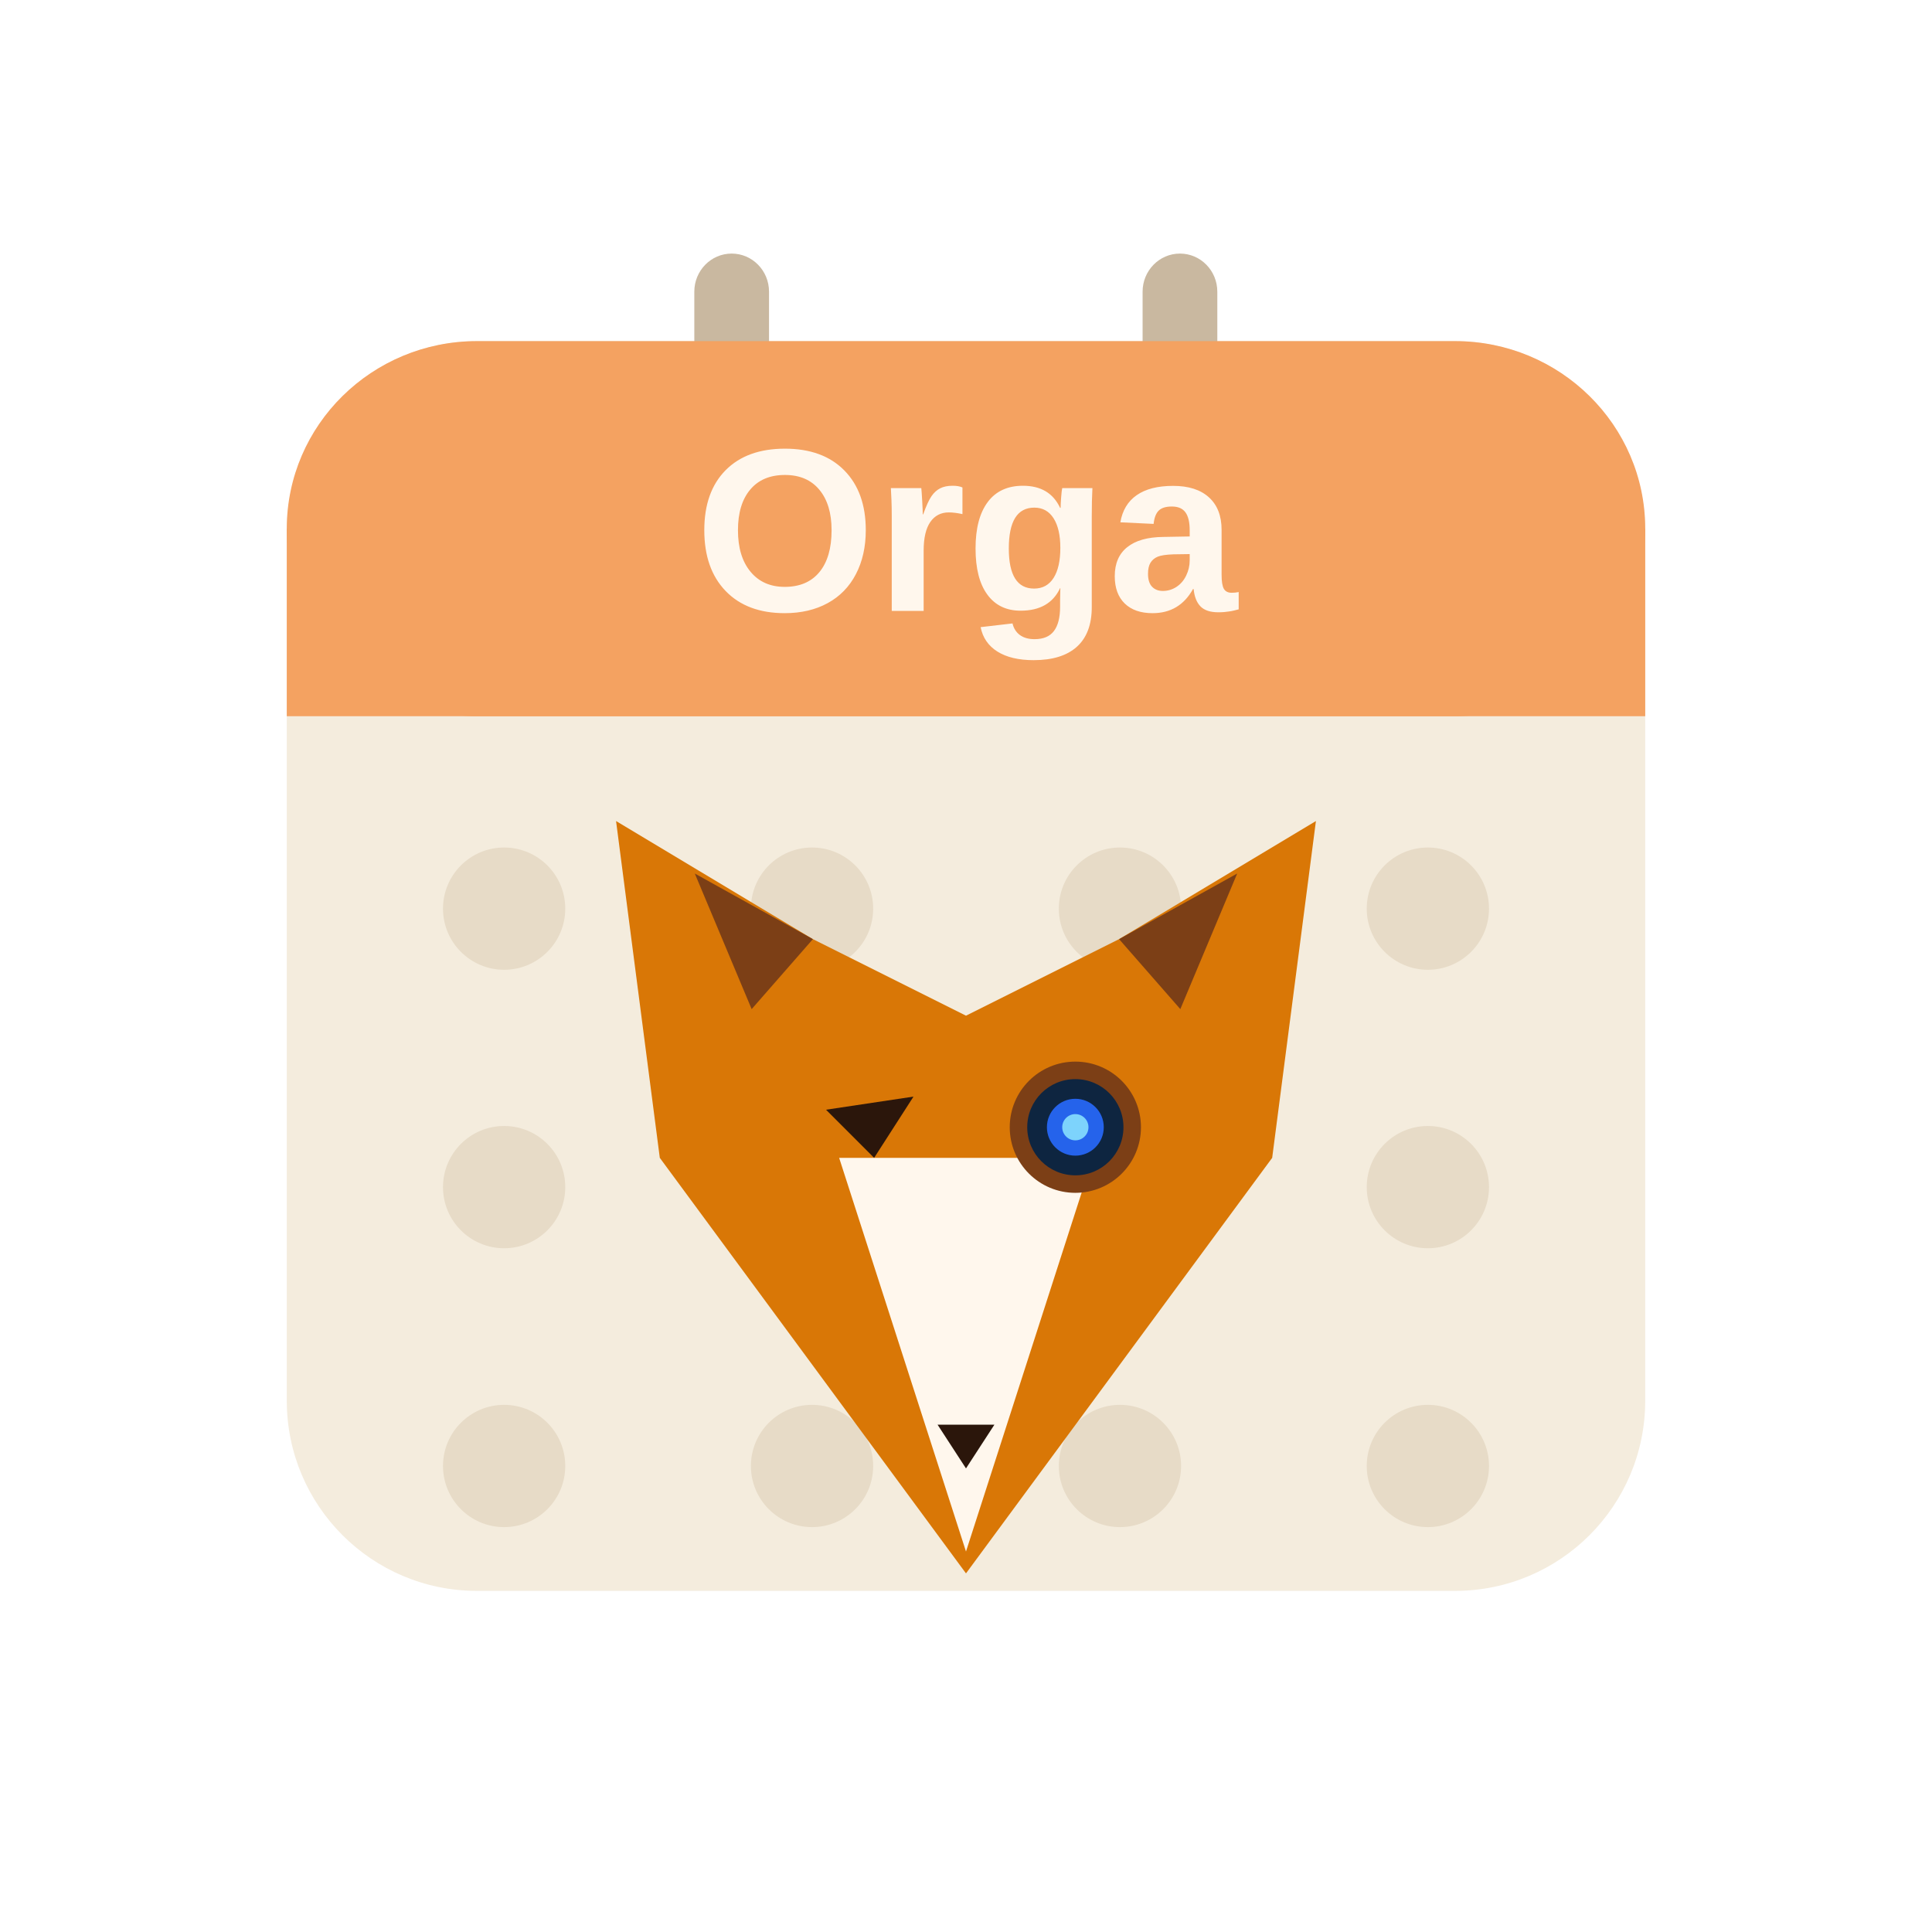
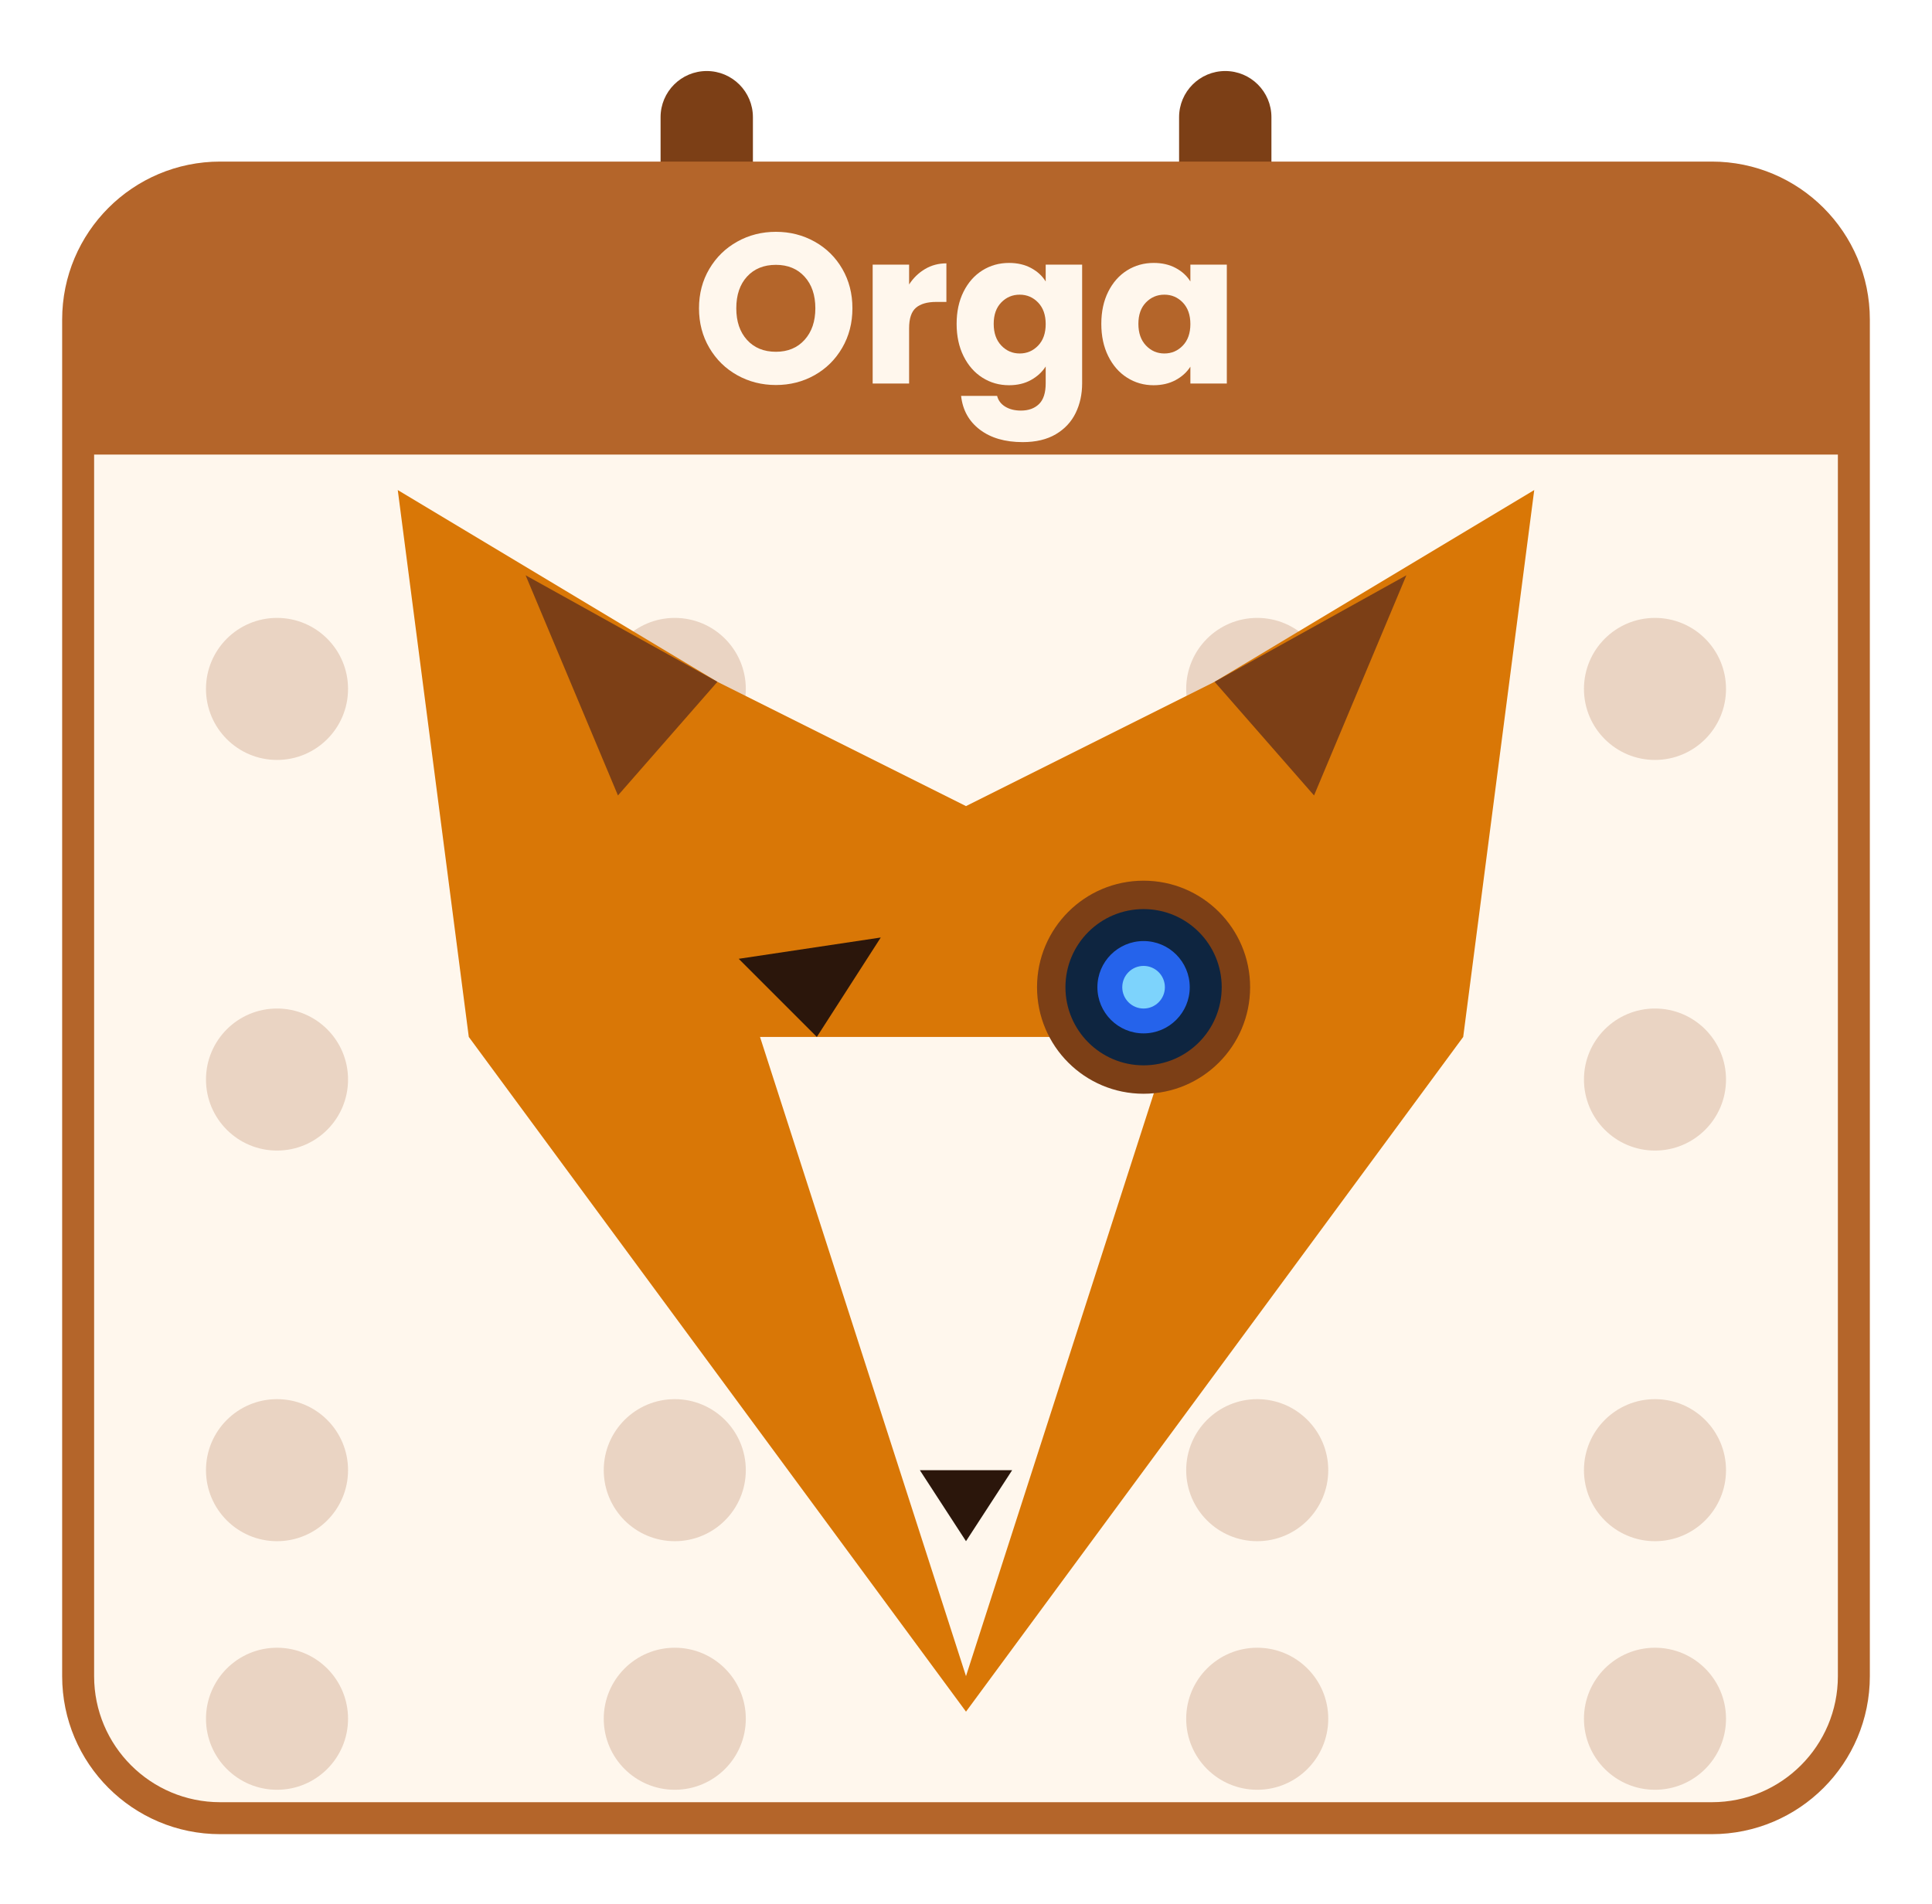
- <svg xmlns="http://www.w3.org/2000/svg" width="512" height="512" viewBox="0 0 512 512" font-family="Poppins,Arial,sans-serif">
-   <rect x="76.0" y="90.4" width="360.0" height="331.2" rx="50.4" fill="#F4ECDD" />
-   <rect x="184.0" y="67.2" width="19.8" height="53.0" rx="10.1" fill="#C9B8A0" />
-   <rect x="302.8" y="67.2" width="19.8" height="53.0" rx="10.1" fill="#C9B8A0" />
-   <rect x="76.0" y="90.4" width="360.0" height="99.4" rx="50.4" fill="#F4A261" />
-   <rect x="76.0" y="140.1" width="360.0" height="49.7" fill="#F4A261" />
-   <text x="256.0" y="161.9" text-anchor="middle" font-size="61.6" font-weight="800" font-family="Poppins,Arial" fill="#FFF7ED">Orga</text>
-   <circle cx="133.6" cy="240.8" r="16.2" fill="#E7DBC7" />
-   <circle cx="215.2" cy="240.8" r="16.2" fill="#E7DBC7" />
-   <circle cx="296.8" cy="240.8" r="16.2" fill="#E7DBC7" />
-   <circle cx="378.4" cy="240.8" r="16.2" fill="#E7DBC7" />
-   <circle cx="133.6" cy="314.6" r="16.2" fill="#E7DBC7" />
-   <circle cx="215.2" cy="314.6" r="16.2" fill="#E7DBC7" />
-   <circle cx="296.8" cy="314.6" r="16.2" fill="#E7DBC7" />
-   <circle cx="378.4" cy="314.6" r="16.2" fill="#E7DBC7" />
-   <circle cx="133.6" cy="388.5" r="16.2" fill="#E7DBC7" />
-   <circle cx="215.2" cy="388.5" r="16.2" fill="#E7DBC7" />
-   <circle cx="296.8" cy="388.5" r="16.2" fill="#E7DBC7" />
-   <circle cx="378.4" cy="388.5" r="16.2" fill="#E7DBC7" />
-   <g transform="translate(107.62,161.94) scale(0.5796)">
+ <svg xmlns="http://www.w3.org/2000/svg" viewBox="-16 -42 544 536">
+   <g transform="translate(0.000,0.000) scale(1)">
+     <g>
+       <rect x="170" y="-22" width="26" height="58" rx="13" fill="#7C3F16" />
+       <rect x="316" y="-22" width="26" height="58" rx="13" fill="#7C3F16" />
+       <rect x="6" y="8" width="500" height="462" rx="40" fill="#FFF7ED" stroke="#B4652A" stroke-width="9" />
+       <path d="M6,48 A40,40 0 0 1 46,8 H466 A40,40 0 0 1 506,48 V86 H6 Z" fill="#B4652A" />
+       <path transform="translate(178.840,66.000) scale(0.06,-0.06)" fill="#FFF7ED" d="M33 353Q33 456 81.5 538.0Q130 620 212.5 666.0Q295 712 394 712Q493 712 575.5 666.0Q658 620 705.5 538.0Q753 456 753 353Q753 250 705.0 167.5Q657 85 575.0 39.0Q493 -7 394 -7Q295 -7 212.5 39.0Q130 85 81.5 167.5Q33 250 33 353ZM579 353Q579 446 528.5 501.5Q478 557 394 557Q309 557 258.5 502.0Q208 447 208 353Q208 260 258.5 204.5Q309 149 394 149Q478 149 528.5 205.0Q579 261 579 353Z" />
+       <path transform="translate(226.000,66.000) scale(0.06,-0.06)" fill="#FFF7ED" d="M408 564V383H361Q297 383 265.0 355.5Q233 328 233 259V0H62V558H233V465Q263 511 308.0 537.5Q353 564 408 564Z" />
+       <path transform="translate(251.680,66.000) scale(0.06,-0.06)" fill="#FFF7ED" d="M446 479V558H617V1Q617 -76 586.5 -138.5Q556 -201 493.5 -238.0Q431 -275 338 -275Q214 -275 137.0 -216.5Q60 -158 49 -58H218Q226 -90 256.0 -108.5Q286 -127 330 -127Q383 -127 414.5 -96.5Q446 -66 446 1V80Q421 41 377.0 16.5Q333 -8 274 -8Q205 -8 149.0 27.5Q93 63 60.5 128.5Q28 194 28 280Q28 366 60.5 431.0Q93 496 149.0 531.0Q205 566 274 566Q333 566 377.5 542.0Q422 518 446 479ZM324 417Q273 417 237.5 380.5Q202 344 202 280Q202 216 237.5 178.5Q273 141 324 141Q375 141 410.5 178.0Q446 215 446 279Q446 343 410.5 380.0Q375 417 324 417Z" />
+       <path transform="translate(292.420,66.000) scale(0.06,-0.06)" fill="#FFF7ED" d="M274 566Q333 566 377.5 542.0Q422 518 446 479V558H617V0H446V79Q421 40 376.5 16.0Q332 -8 273 -8Q205 -8 149.0 27.5Q93 63 60.5 128.5Q28 194 28 280Q28 366 60.5 431.0Q93 496 149.0 531.0Q205 566 274 566ZM324 417Q273 417 237.5 380.5Q202 344 202 280Q202 216 237.5 178.5Q273 141 324 141Q375 141 410.5 178.0Q446 215 446 279Q446 343 410.5 380.0Q375 417 324 417Z" />
+       <circle cx="62" cy="152" r="20" fill="#EAD4C3" />
+       <circle cx="174" cy="152" r="20" fill="#EAD4C3" />
+       <circle cx="338" cy="152" r="20" fill="#EAD4C3" />
+       <circle cx="450" cy="152" r="20" fill="#EAD4C3" />
+       <circle cx="62" cy="262" r="20" fill="#EAD4C3" />
+       <circle cx="174" cy="262" r="20" fill="#EAD4C3" />
+       <circle cx="338" cy="262" r="20" fill="#EAD4C3" />
+       <circle cx="450" cy="262" r="20" fill="#EAD4C3" />
+       <circle cx="62" cy="372" r="20" fill="#EAD4C3" />
+       <circle cx="174" cy="372" r="20" fill="#EAD4C3" />
+       <circle cx="338" cy="372" r="20" fill="#EAD4C3" />
+       <circle cx="450" cy="372" r="20" fill="#EAD4C3" />
+       <circle cx="62" cy="442" r="20" fill="#EAD4C3" />
+       <circle cx="174" cy="442" r="20" fill="#EAD4C3" />
+       <circle cx="338" cy="442" r="20" fill="#EAD4C3" />
+       <circle cx="450" cy="442" r="20" fill="#EAD4C3" />
+     </g>
    <path d="M96,96 L186,150 L256,185 L326,150 L416,96 L396,250 L256,440 L116,250 Z" fill="#D97706" />
    <path d="M132,120 L186,150 L158,182 Z" fill="#7C3F16" />
    <path d="M380,120 L326,150 L354,182 Z" fill="#7C3F16" />
    <path d="M198,250 L314,250 L256,430 Z" fill="#FFF7ED" />
    <path d="M192,228 L232,222 L214,250 Z" fill="#2B160B" />
    <circle cx="306" cy="236" r="30" fill="#7C3F16" />
    <circle cx="306" cy="236" r="22" fill="#0E2540" />
    <circle cx="306" cy="236" r="13" fill="#2563EB" />
    <circle cx="306" cy="236" r="6" fill="#7DD3FC" />
    <path d="M243,372 L269,372 L256,392 Z" fill="#2B160B" />
  </g>
</svg>
